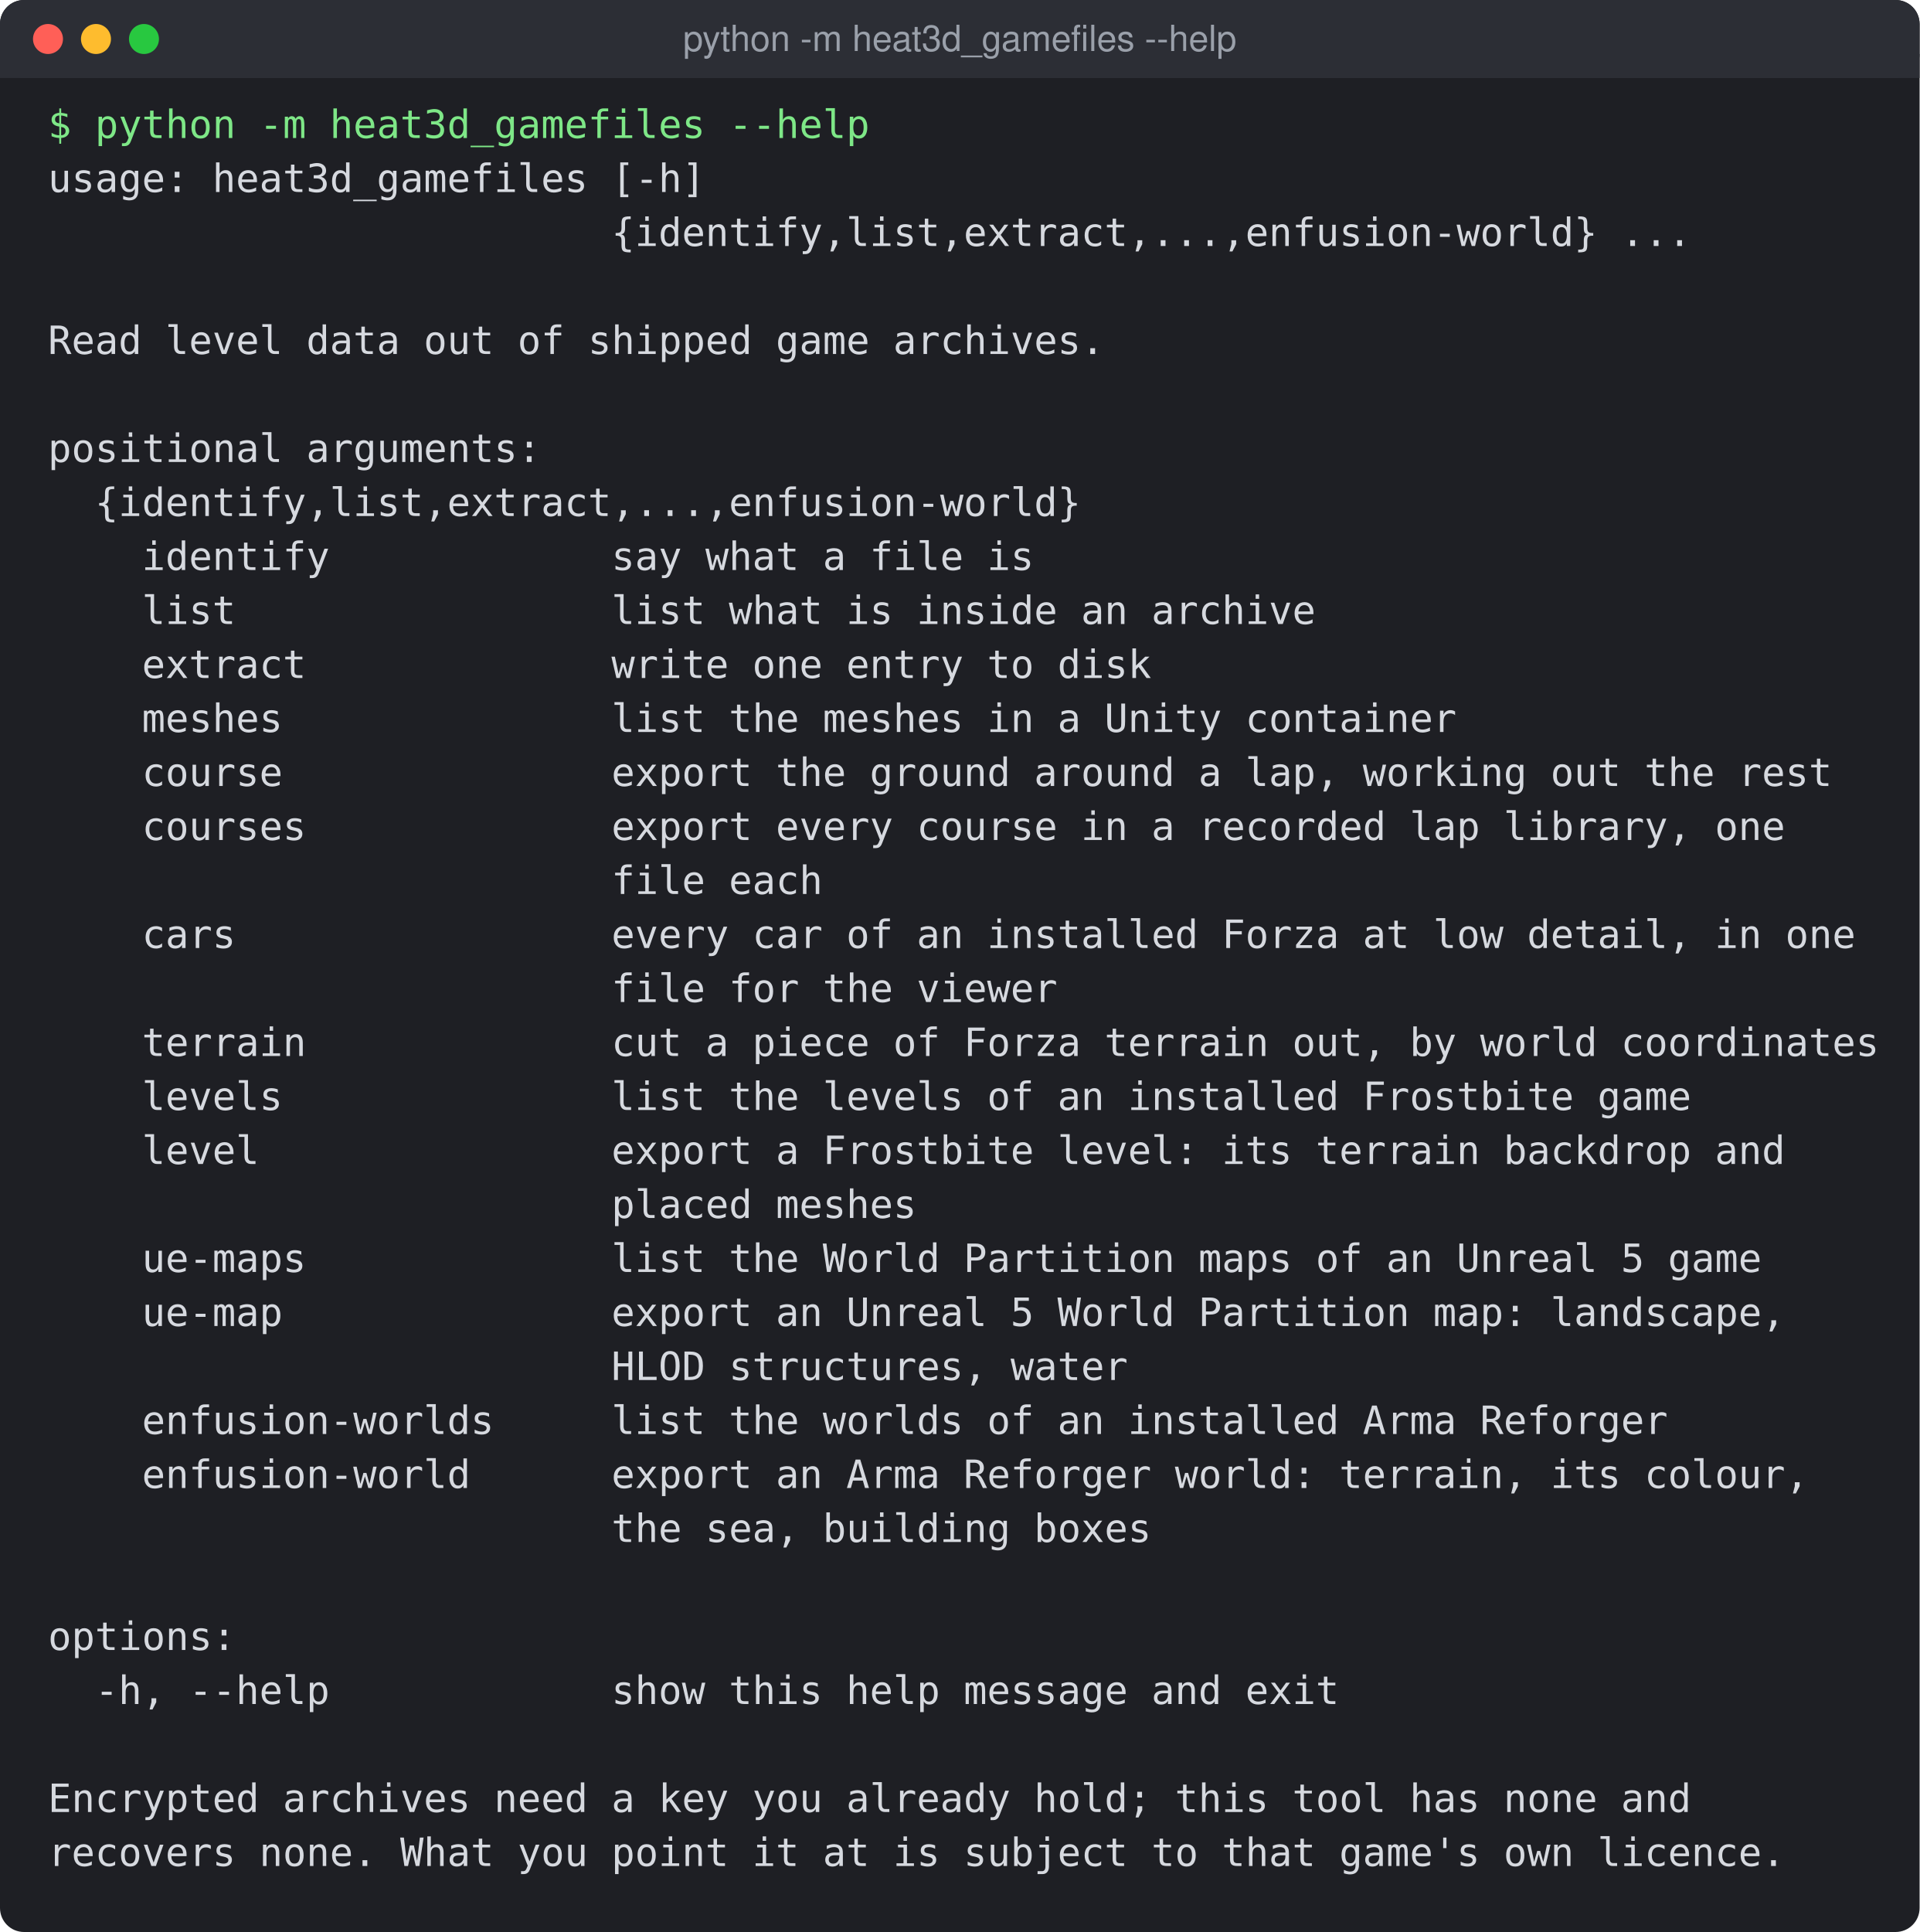
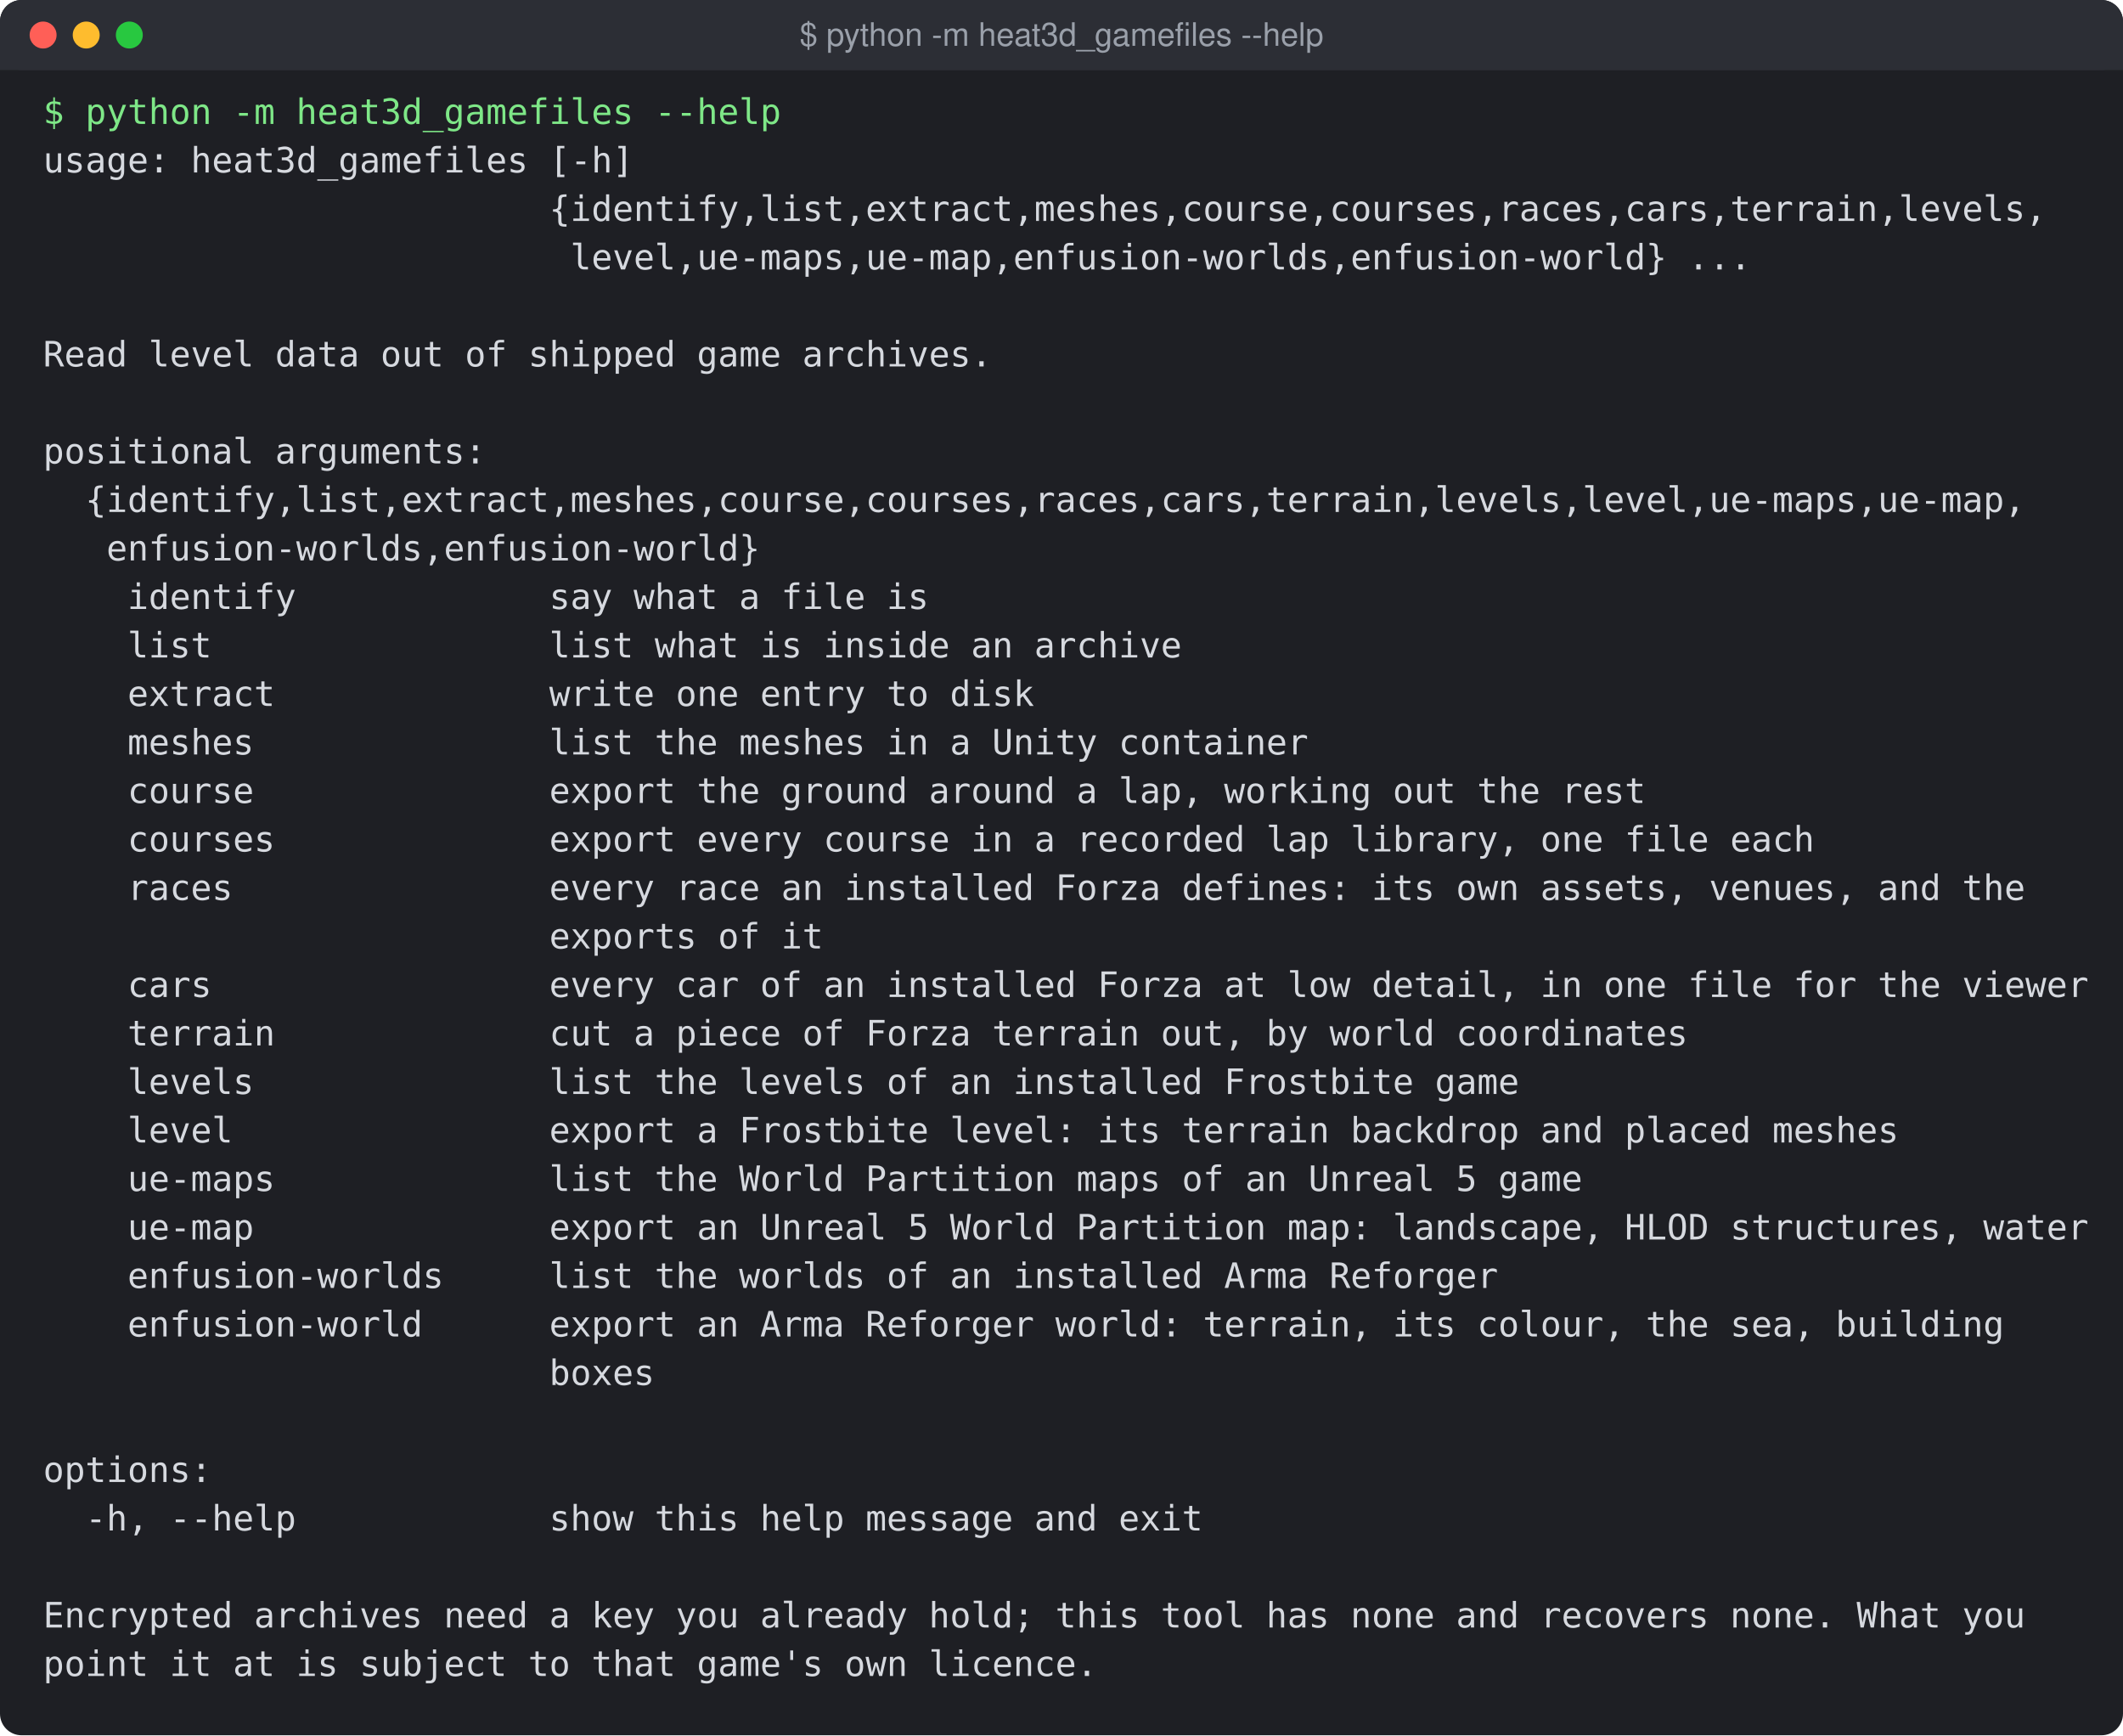
- <svg xmlns="http://www.w3.org/2000/svg" width="640" height="644" viewBox="0 0 640 644" role="img" aria-label="python -m heat3d_gamefiles --help">
-   <rect width="640" height="644" rx="8" fill="#1e1f24" />
-   <rect width="640" height="26" rx="8" fill="#2c2e35" />
-   <rect y="18" width="640" height="8" fill="#2c2e35" />
+ <svg xmlns="http://www.w3.org/2000/svg" width="788" height="644" viewBox="0 0 788 644" role="img" aria-label="$ python -m heat3d_gamefiles --help">
+   <rect width="788" height="644" rx="8" fill="#1e1f24" />
+   <rect width="788" height="26" rx="8" fill="#2c2e35" />
+   <rect y="18" width="788" height="8" fill="#2c2e35" />
  <circle cx="16" cy="13" r="5" fill="#ff5f57" />
  <circle cx="32" cy="13" r="5" fill="#febc2e" />
  <circle cx="48" cy="13" r="5" fill="#28c840" />
-   <text x="320.0" y="17" fill="#9aa0aa" font-family="Segoe UI,Helvetica,Arial,sans-serif" font-size="12" text-anchor="middle">python -m heat3d_gamefiles --help</text>
+   <text x="394.0" y="17" fill="#9aa0aa" font-family="Segoe UI,Helvetica,Arial,sans-serif" font-size="12" text-anchor="middle">$ python -m heat3d_gamefiles --help</text>
  <g font-family="Consolas,Menlo,DejaVu Sans Mono,monospace" font-size="13" xml:space="preserve" style="white-space:pre">
    <text x="16" y="46" fill="#7ee787" xml:space="preserve" style="white-space:pre">$ python -m heat3d_gamefiles --help</text>
    <text x="16" y="64" fill="#d6d9df" xml:space="preserve" style="white-space:pre">usage: heat3d_gamefiles [-h]</text>
-     <text x="16" y="82" fill="#d6d9df" xml:space="preserve" style="white-space:pre">                        {identify,list,extract,...,enfusion-world} ...</text>
-     <text x="16" y="100" fill="#d6d9df" xml:space="preserve" style="white-space:pre" />
-     <text x="16" y="118" fill="#d6d9df" xml:space="preserve" style="white-space:pre">Read level data out of shipped game archives.</text>
-     <text x="16" y="136" fill="#d6d9df" xml:space="preserve" style="white-space:pre" />
-     <text x="16" y="154" fill="#d6d9df" xml:space="preserve" style="white-space:pre">positional arguments:</text>
-     <text x="16" y="172" fill="#d6d9df" xml:space="preserve" style="white-space:pre">  {identify,list,extract,...,enfusion-world}</text>
-     <text x="16" y="190" fill="#d6d9df" xml:space="preserve" style="white-space:pre">    identify            say what a file is</text>
-     <text x="16" y="208" fill="#d6d9df" xml:space="preserve" style="white-space:pre">    list                list what is inside an archive</text>
-     <text x="16" y="226" fill="#d6d9df" xml:space="preserve" style="white-space:pre">    extract             write one entry to disk</text>
-     <text x="16" y="244" fill="#d6d9df" xml:space="preserve" style="white-space:pre">    meshes              list the meshes in a Unity container</text>
-     <text x="16" y="262" fill="#d6d9df" xml:space="preserve" style="white-space:pre">    course              export the ground around a lap, working out the rest</text>
-     <text x="16" y="280" fill="#d6d9df" xml:space="preserve" style="white-space:pre">    courses             export every course in a recorded lap library, one</text>
-     <text x="16" y="298" fill="#d6d9df" xml:space="preserve" style="white-space:pre">                        file each</text>
-     <text x="16" y="316" fill="#d6d9df" xml:space="preserve" style="white-space:pre">    cars                every car of an installed Forza at low detail, in one</text>
-     <text x="16" y="334" fill="#d6d9df" xml:space="preserve" style="white-space:pre">                        file for the viewer</text>
-     <text x="16" y="352" fill="#d6d9df" xml:space="preserve" style="white-space:pre">    terrain             cut a piece of Forza terrain out, by world coordinates</text>
-     <text x="16" y="370" fill="#d6d9df" xml:space="preserve" style="white-space:pre">    levels              list the levels of an installed Frostbite game</text>
-     <text x="16" y="388" fill="#d6d9df" xml:space="preserve" style="white-space:pre">    level               export a Frostbite level: its terrain backdrop and</text>
-     <text x="16" y="406" fill="#d6d9df" xml:space="preserve" style="white-space:pre">                        placed meshes</text>
-     <text x="16" y="424" fill="#d6d9df" xml:space="preserve" style="white-space:pre">    ue-maps             list the World Partition maps of an Unreal 5 game</text>
-     <text x="16" y="442" fill="#d6d9df" xml:space="preserve" style="white-space:pre">    ue-map              export an Unreal 5 World Partition map: landscape,</text>
-     <text x="16" y="460" fill="#d6d9df" xml:space="preserve" style="white-space:pre">                        HLOD structures, water</text>
+     <text x="16" y="82" fill="#d6d9df" xml:space="preserve" style="white-space:pre">                        {identify,list,extract,meshes,course,courses,races,cars,terrain,levels,</text>
+     <text x="16" y="100" fill="#d6d9df" xml:space="preserve" style="white-space:pre">                         level,ue-maps,ue-map,enfusion-worlds,enfusion-world} ...</text>
+     <text x="16" y="118" fill="#d6d9df" xml:space="preserve" style="white-space:pre" />
+     <text x="16" y="136" fill="#d6d9df" xml:space="preserve" style="white-space:pre">Read level data out of shipped game archives.</text>
+     <text x="16" y="154" fill="#d6d9df" xml:space="preserve" style="white-space:pre" />
+     <text x="16" y="172" fill="#d6d9df" xml:space="preserve" style="white-space:pre">positional arguments:</text>
+     <text x="16" y="190" fill="#d6d9df" xml:space="preserve" style="white-space:pre">  {identify,list,extract,meshes,course,courses,races,cars,terrain,levels,level,ue-maps,ue-map,</text>
+     <text x="16" y="208" fill="#d6d9df" xml:space="preserve" style="white-space:pre">   enfusion-worlds,enfusion-world}</text>
+     <text x="16" y="226" fill="#d6d9df" xml:space="preserve" style="white-space:pre">    identify            say what a file is</text>
+     <text x="16" y="244" fill="#d6d9df" xml:space="preserve" style="white-space:pre">    list                list what is inside an archive</text>
+     <text x="16" y="262" fill="#d6d9df" xml:space="preserve" style="white-space:pre">    extract             write one entry to disk</text>
+     <text x="16" y="280" fill="#d6d9df" xml:space="preserve" style="white-space:pre">    meshes              list the meshes in a Unity container</text>
+     <text x="16" y="298" fill="#d6d9df" xml:space="preserve" style="white-space:pre">    course              export the ground around a lap, working out the rest</text>
+     <text x="16" y="316" fill="#d6d9df" xml:space="preserve" style="white-space:pre">    courses             export every course in a recorded lap library, one file each</text>
+     <text x="16" y="334" fill="#d6d9df" xml:space="preserve" style="white-space:pre">    races               every race an installed Forza defines: its own assets, venues, and the</text>
+     <text x="16" y="352" fill="#d6d9df" xml:space="preserve" style="white-space:pre">                        exports of it</text>
+     <text x="16" y="370" fill="#d6d9df" xml:space="preserve" style="white-space:pre">    cars                every car of an installed Forza at low detail, in one file for the viewer</text>
+     <text x="16" y="388" fill="#d6d9df" xml:space="preserve" style="white-space:pre">    terrain             cut a piece of Forza terrain out, by world coordinates</text>
+     <text x="16" y="406" fill="#d6d9df" xml:space="preserve" style="white-space:pre">    levels              list the levels of an installed Frostbite game</text>
+     <text x="16" y="424" fill="#d6d9df" xml:space="preserve" style="white-space:pre">    level               export a Frostbite level: its terrain backdrop and placed meshes</text>
+     <text x="16" y="442" fill="#d6d9df" xml:space="preserve" style="white-space:pre">    ue-maps             list the World Partition maps of an Unreal 5 game</text>
+     <text x="16" y="460" fill="#d6d9df" xml:space="preserve" style="white-space:pre">    ue-map              export an Unreal 5 World Partition map: landscape, HLOD structures, water</text>
    <text x="16" y="478" fill="#d6d9df" xml:space="preserve" style="white-space:pre">    enfusion-worlds     list the worlds of an installed Arma Reforger</text>
-     <text x="16" y="496" fill="#d6d9df" xml:space="preserve" style="white-space:pre">    enfusion-world      export an Arma Reforger world: terrain, its colour,</text>
-     <text x="16" y="514" fill="#d6d9df" xml:space="preserve" style="white-space:pre">                        the sea, building boxes</text>
+     <text x="16" y="496" fill="#d6d9df" xml:space="preserve" style="white-space:pre">    enfusion-world      export an Arma Reforger world: terrain, its colour, the sea, building</text>
+     <text x="16" y="514" fill="#d6d9df" xml:space="preserve" style="white-space:pre">                        boxes</text>
    <text x="16" y="532" fill="#d6d9df" xml:space="preserve" style="white-space:pre" />
    <text x="16" y="550" fill="#d6d9df" xml:space="preserve" style="white-space:pre">options:</text>
    <text x="16" y="568" fill="#d6d9df" xml:space="preserve" style="white-space:pre">  -h, --help            show this help message and exit</text>
    <text x="16" y="586" fill="#d6d9df" xml:space="preserve" style="white-space:pre" />
-     <text x="16" y="604" fill="#d6d9df" xml:space="preserve" style="white-space:pre">Encrypted archives need a key you already hold; this tool has none and</text>
-     <text x="16" y="622" fill="#d6d9df" xml:space="preserve" style="white-space:pre">recovers none. What you point it at is subject to that game's own licence.</text>
+     <text x="16" y="604" fill="#d6d9df" xml:space="preserve" style="white-space:pre">Encrypted archives need a key you already hold; this tool has none and recovers none. What you</text>
+     <text x="16" y="622" fill="#d6d9df" xml:space="preserve" style="white-space:pre">point it at is subject to that game's own licence.</text>
  </g>
</svg>
